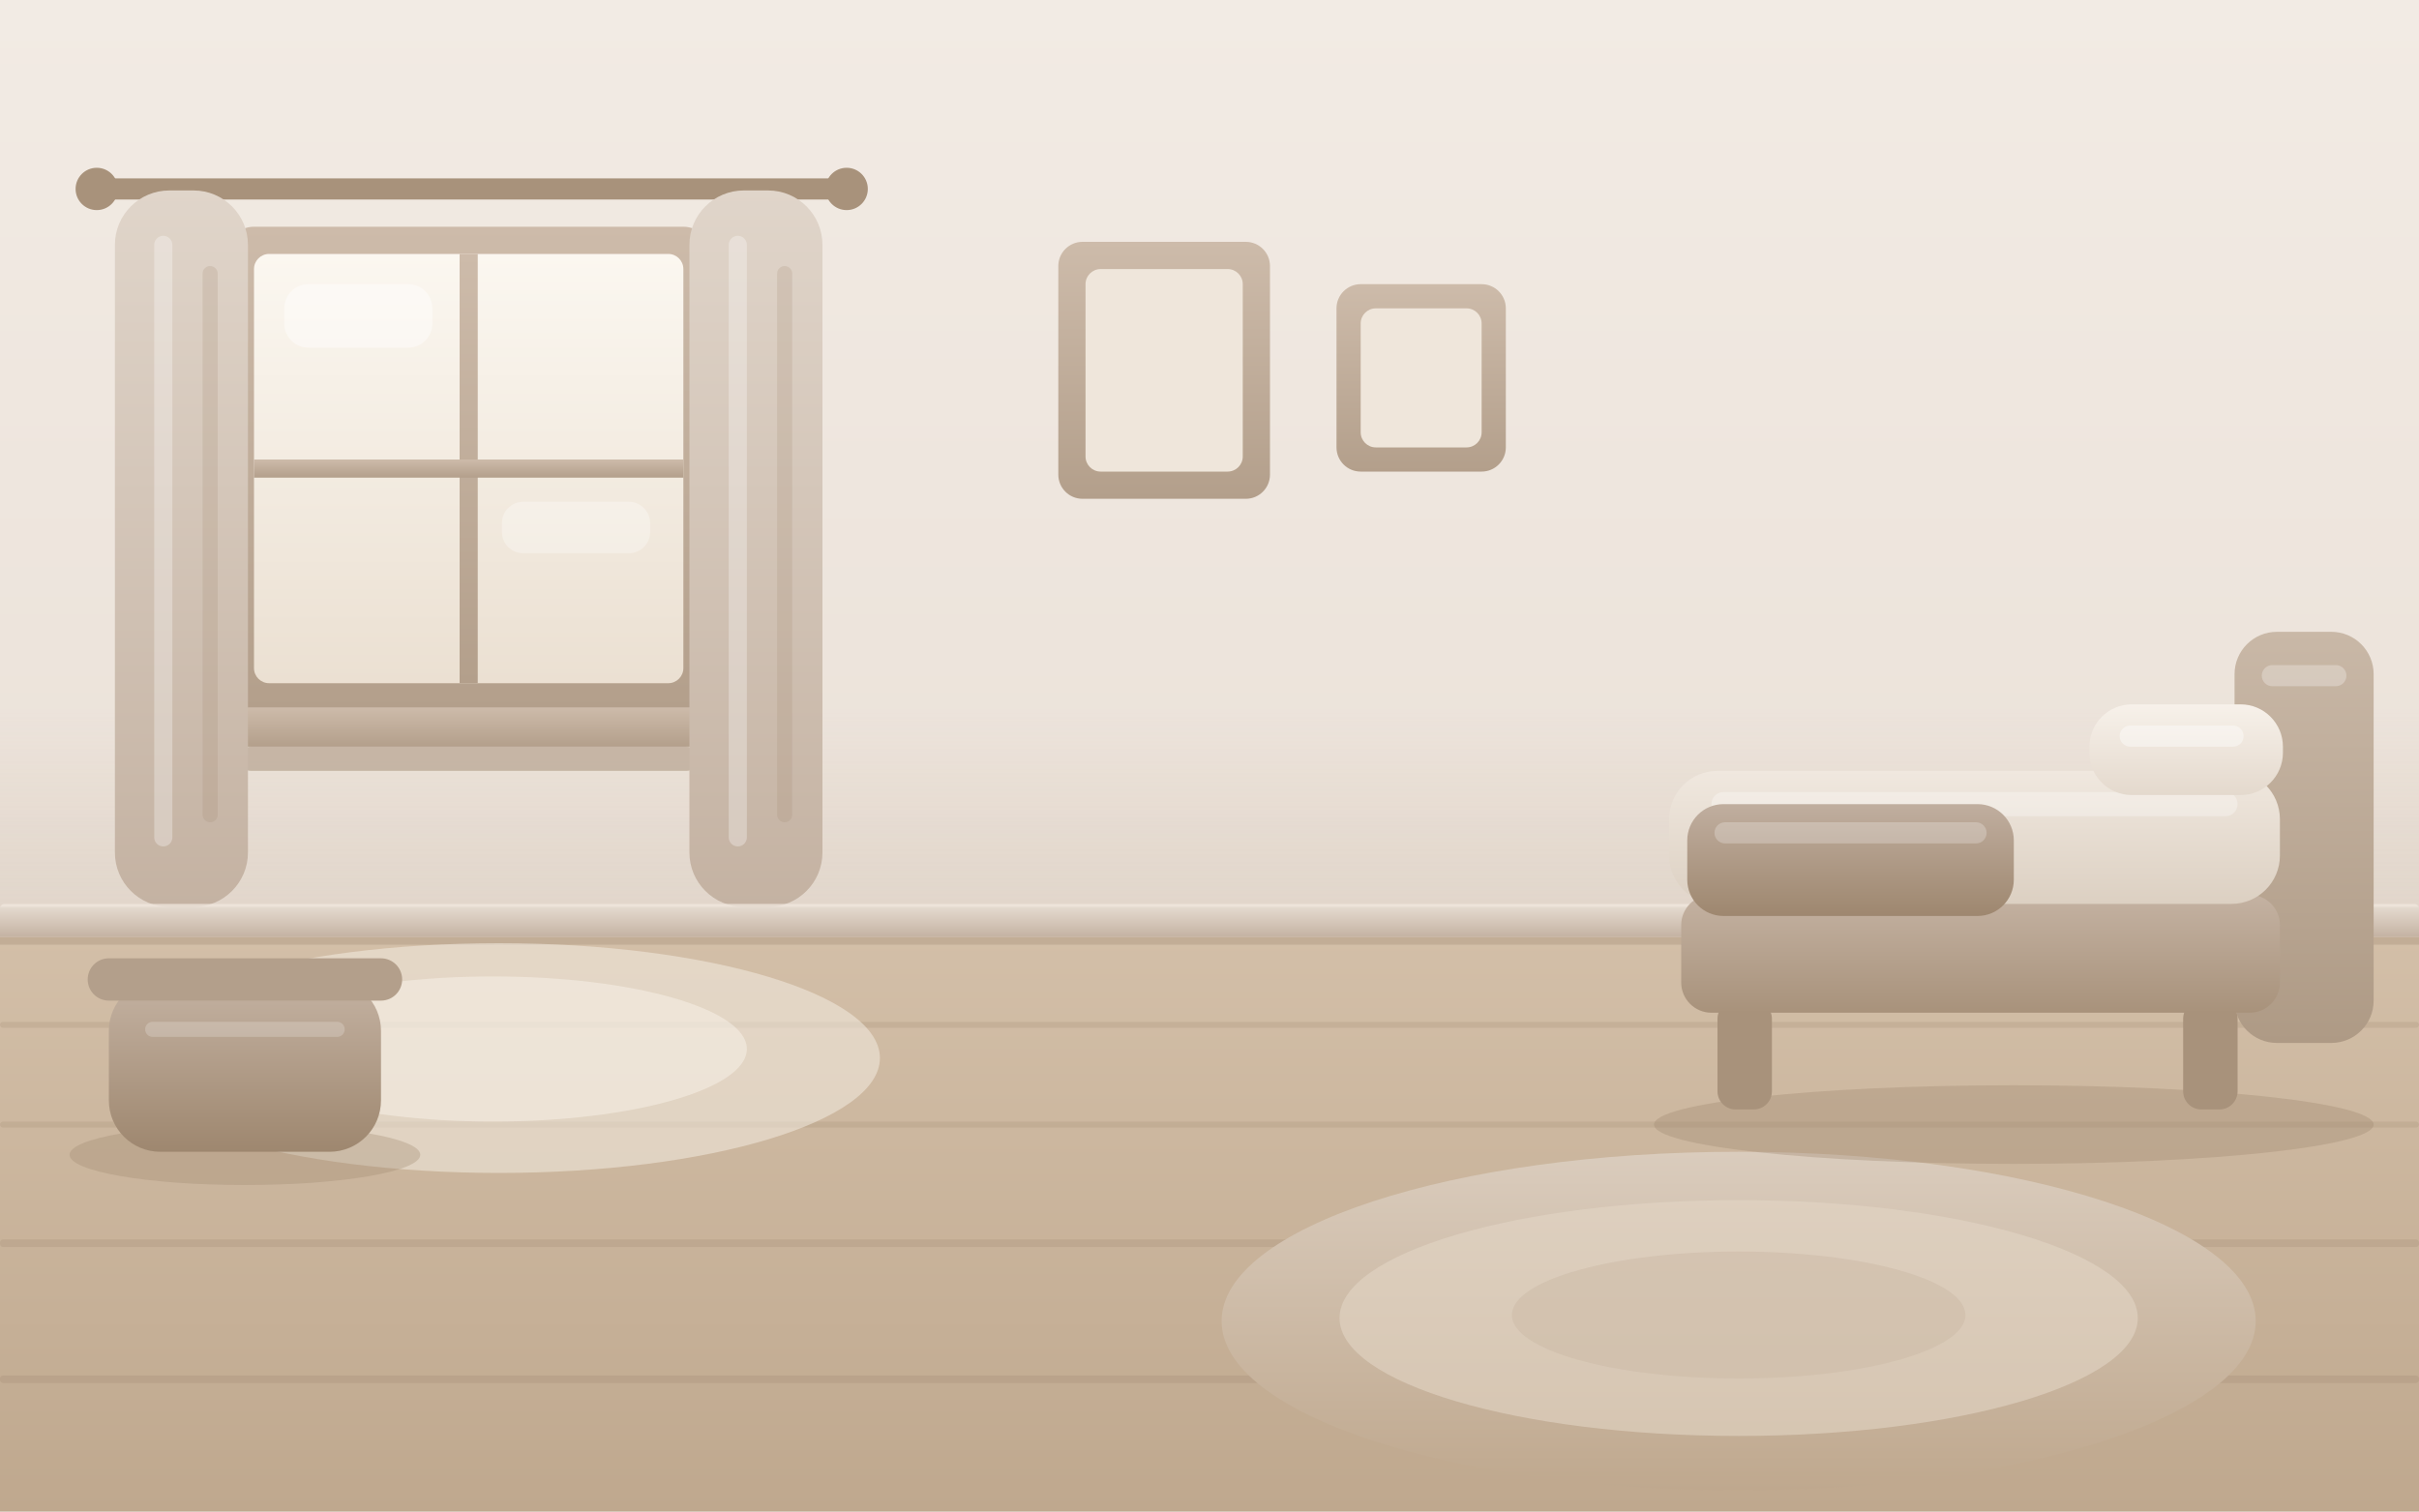
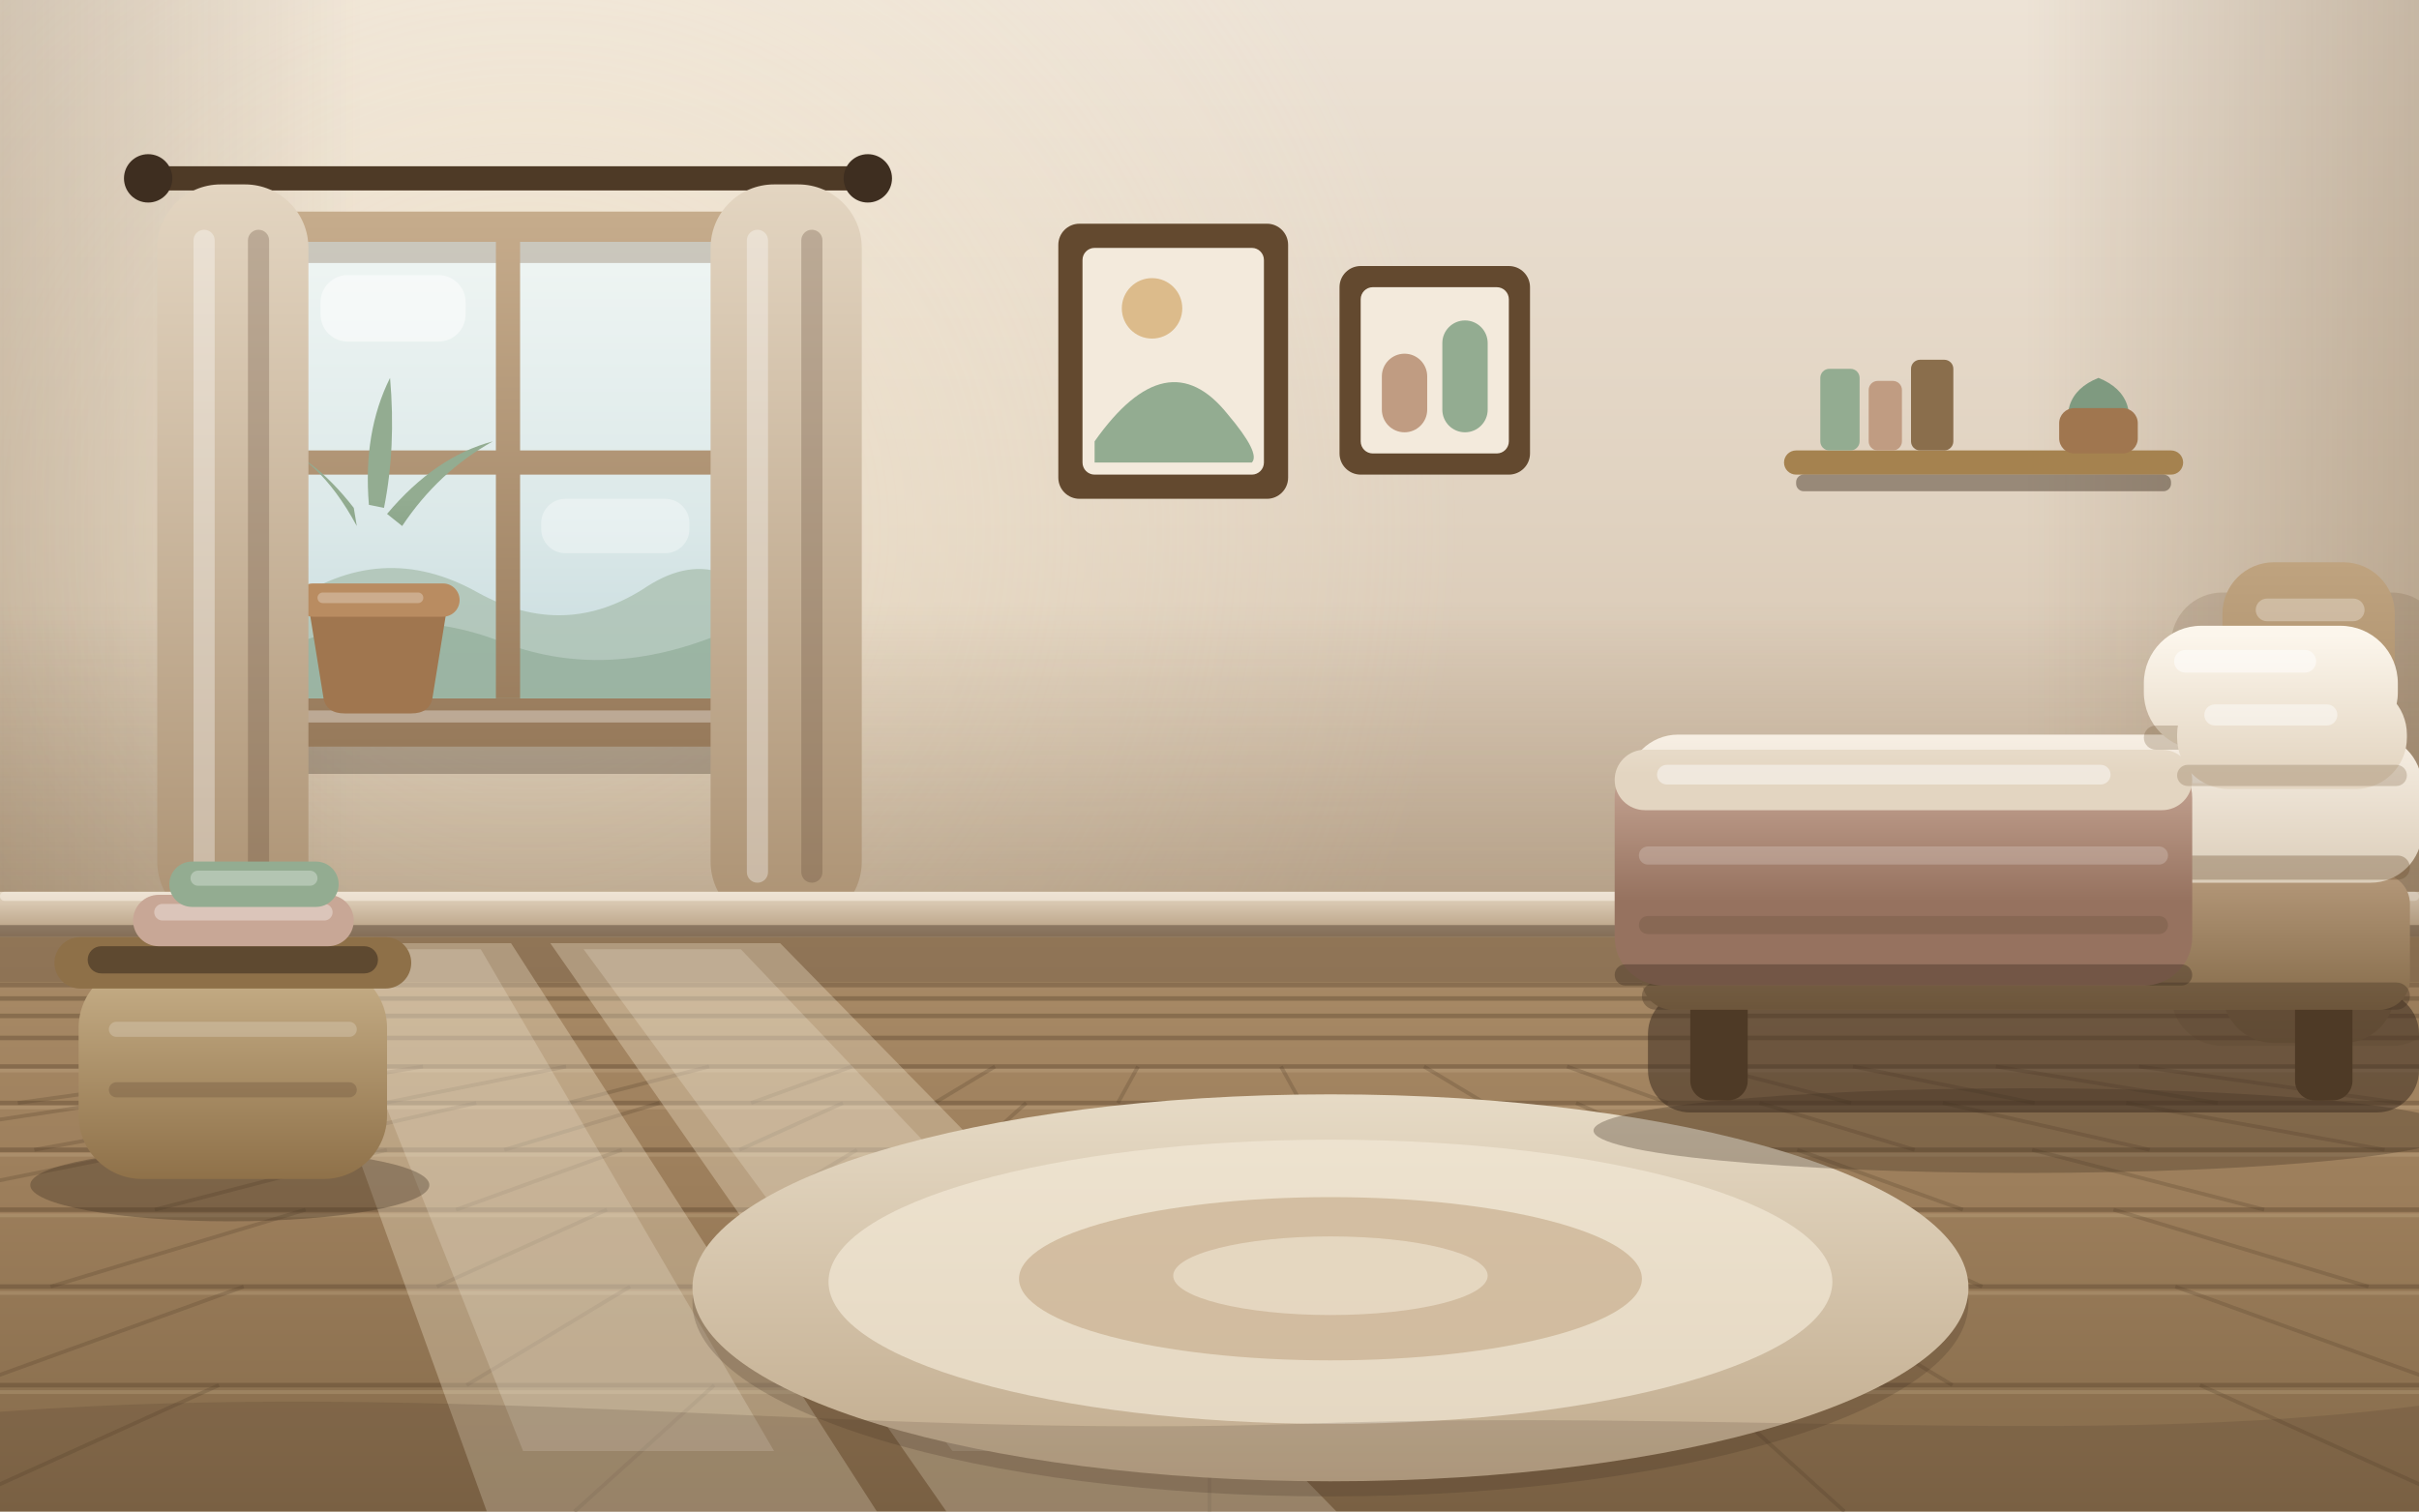
<svg xmlns="http://www.w3.org/2000/svg" viewBox="0 0 1600 1000" data-name="Bedroom" data-family="bedroom" data-slot="top" data-layer="top" data-colors="">
  <defs>
-     <linearGradient id="backdrops-bedroom__wall" x1="0" y1="0" x2="0" y2="1">
-       <stop offset="0" stop-color="#F2EBE4" />
-       <stop offset="1" stop-color="#E6DBD1" />
+     <linearGradient id="backdrops-bedroom__wall" gradientUnits="userSpaceOnUse" x1="0" y1="0" x2="0" y2="620">
+       <stop offset="0" stop-color="#EDE3D6" />
+       <stop offset="0.55" stop-color="#E0D2C0" />
+       <stop offset="1" stop-color="#CFBCA6" />
    </linearGradient>
-     <linearGradient id="backdrops-bedroom__wallShade" x1="0" y1="0" x2="0" y2="1">
-       <stop offset="0" stop-color="#B9A48F" stop-opacity="0" />
-       <stop offset="1" stop-color="#B9A48F" stop-opacity="0.22" />
+     <linearGradient id="backdrops-bedroom__wallShade" gradientUnits="userSpaceOnUse" x1="0" y1="400" x2="0" y2="620">
+       <stop offset="0" stop-color="#6B5030" stop-opacity="0" />
+       <stop offset="1" stop-color="#6B5030" stop-opacity="0.3" />
    </linearGradient>
-     <linearGradient id="backdrops-bedroom__floor" x1="0" y1="0" x2="0" y2="1">
-       <stop offset="0" stop-color="#D3BFA8" />
-       <stop offset="1" stop-color="#BFA88E" />
+     <linearGradient id="backdrops-bedroom__floor" gradientUnits="userSpaceOnUse" x1="0" y1="620" x2="0" y2="1000">
+       <stop offset="0" stop-color="#A98B67" />
+       <stop offset="0.45" stop-color="#9C7E5B" />
+       <stop offset="1" stop-color="#846A4A" />
    </linearGradient>
-     <linearGradient id="backdrops-bedroom__skirt" x1="0" y1="0" x2="0" y2="1">
-       <stop offset="0" stop-color="#E4DACF" />
-       <stop offset="1" stop-color="#C4B2A2" />
+     <linearGradient id="backdrops-bedroom__skirt" gradientUnits="userSpaceOnUse" x1="0" y1="590" x2="0" y2="620">
+       <stop offset="0" stop-color="#E4D6C2" />
+       <stop offset="1" stop-color="#B39A7C" />
    </linearGradient>
-     <linearGradient id="backdrops-bedroom__glass" x1="0" y1="0" x2="0" y2="1">
-       <stop offset="0" stop-color="#FBF7F0" />
-       <stop offset="1" stop-color="#EBE0D2" />
+     <linearGradient id="backdrops-bedroom__glass" gradientUnits="userSpaceOnUse" x1="0" y1="160" x2="0" y2="460">
+       <stop offset="0" stop-color="#EFF5F3" />
+       <stop offset="0.6" stop-color="#DCE9E9" />
+       <stop offset="1" stop-color="#C6DADD" />
    </linearGradient>
-     <linearGradient id="backdrops-bedroom__frame" x1="0" y1="0" x2="0" y2="1">
-       <stop offset="0" stop-color="#CDBBAA" />
-       <stop offset="1" stop-color="#B39F8B" />
+     <linearGradient id="backdrops-bedroom__frame" gradientUnits="userSpaceOnUse" x1="0" y1="140" x2="0" y2="500">
+       <stop offset="0" stop-color="#C6AC8C" />
+       <stop offset="1" stop-color="#96795A" />
    </linearGradient>
-     <linearGradient id="backdrops-bedroom__curtain" x1="0" y1="0" x2="0" y2="1">
-       <stop offset="0" stop-color="#E0D5CA" />
-       <stop offset="1" stop-color="#C4B2A2" />
+     <linearGradient id="backdrops-bedroom__curtain" gradientUnits="userSpaceOnUse" x1="0" y1="124" x2="0" y2="612">
+       <stop offset="0" stop-color="#E3D5C1" />
+       <stop offset="1" stop-color="#AC9273" />
    </linearGradient>
-     <linearGradient id="backdrops-bedroom__head" x1="0" y1="0" x2="0" y2="1">
-       <stop offset="0" stop-color="#C9B8A7" />
-       <stop offset="1" stop-color="#AE9A85" />
+     <linearGradient id="backdrops-bedroom__head" gradientUnits="userSpaceOnUse" x1="0" y1="372" x2="0" y2="690">
+       <stop offset="0" stop-color="#BFA37F" />
+       <stop offset="1" stop-color="#8A6E4C" />
    </linearGradient>
-     <linearGradient id="backdrops-bedroom__bedbase" x1="0" y1="0" x2="0" y2="1">
-       <stop offset="0" stop-color="#C4B2A2" />
-       <stop offset="1" stop-color="#A8927B" />
+     <linearGradient id="backdrops-bedroom__bedbase" gradientUnits="userSpaceOnUse" x1="0" y1="578" x2="0" y2="668">
+       <stop offset="0" stop-color="#B49879" />
+       <stop offset="1" stop-color="#856B4A" />
    </linearGradient>
-     <linearGradient id="backdrops-bedroom__mattress" x1="0" y1="0" x2="0" y2="1">
-       <stop offset="0" stop-color="#F0E8DF" />
-       <stop offset="1" stop-color="#DCD0C2" />
+     <linearGradient id="backdrops-bedroom__mattress" gradientUnits="userSpaceOnUse" x1="0" y1="486" x2="0" y2="584">
+       <stop offset="0" stop-color="#F7EFE4" />
+       <stop offset="1" stop-color="#DBCDB9" />
    </linearGradient>
-     <linearGradient id="backdrops-bedroom__pillow" x1="0" y1="0" x2="0" y2="1">
-       <stop offset="0" stop-color="#F7F1EA" />
-       <stop offset="1" stop-color="#E4D9CD" />
+     <linearGradient id="backdrops-bedroom__pillow" gradientUnits="userSpaceOnUse" x1="0" y1="420" x2="0" y2="512">
+       <stop offset="0" stop-color="#FCF6EC" />
+       <stop offset="1" stop-color="#E3D5C1" />
    </linearGradient>
-     <linearGradient id="backdrops-bedroom__blanket" x1="0" y1="0" x2="0" y2="1">
-       <stop offset="0" stop-color="#C0AE9F" />
-       <stop offset="1" stop-color="#9E876F" />
+     <linearGradient id="backdrops-bedroom__blanket" gradientUnits="userSpaceOnUse" x1="0" y1="506" x2="0" y2="596">
+       <stop offset="0" stop-color="#C8A796" />
+       <stop offset="1" stop-color="#96725F" />
    </linearGradient>
-     <linearGradient id="backdrops-bedroom__rug" x1="0" y1="0" x2="0" y2="1">
-       <stop offset="0" stop-color="#DACCBD" />
-       <stop offset="1" stop-color="#BFA88E" />
+     <linearGradient id="backdrops-bedroom__rug" gradientUnits="userSpaceOnUse" x1="0" y1="726" x2="0" y2="980">
+       <stop offset="0" stop-color="#E6DAC5" />
+       <stop offset="1" stop-color="#C0AA8C" />
    </linearGradient>
-     <linearGradient id="backdrops-bedroom__basket" x1="0" y1="0" x2="0" y2="1">
-       <stop offset="0" stop-color="#C4B2A2" />
-       <stop offset="1" stop-color="#9E876F" />
+     <linearGradient id="backdrops-bedroom__basket" gradientUnits="userSpaceOnUse" x1="0" y1="624" x2="0" y2="782">
+       <stop offset="0" stop-color="#CDB68F" />
+       <stop offset="1" stop-color="#8E7048" />
+     </linearGradient>
+     <linearGradient id="backdrops-bedroom__leaf" gradientUnits="userSpaceOnUse" x1="0" y1="330" x2="0" y2="440">
+       <stop offset="0" stop-color="#93AC91" />
+       <stop offset="1" stop-color="#6F8B70" />
+     </linearGradient>
+     <radialGradient id="backdrops-bedroom__daylight" gradientUnits="userSpaceOnUse" cx="350" cy="350" r="620">
+       <stop offset="0" stop-color="#FFF4DC" stop-opacity="0.46" />
+       <stop offset="0.55" stop-color="#FFF4DC" stop-opacity="0.22" />
+       <stop offset="1" stop-color="#FFF4DC" stop-opacity="0" />
+     </radialGradient>
+     <linearGradient id="backdrops-bedroom__corner-l" gradientUnits="userSpaceOnUse" x1="0" y1="0" x2="240" y2="0">
+       <stop offset="0" stop-color="#6B5030" stop-opacity="0.22" />
+       <stop offset="1" stop-color="#6B5030" stop-opacity="0" />
+     </linearGradient>
+     <linearGradient id="backdrops-bedroom__corner-r" gradientUnits="userSpaceOnUse" x1="1600" y1="0" x2="1340" y2="0">
+       <stop offset="0" stop-color="#6B5030" stop-opacity="0.3" />
+       <stop offset="1" stop-color="#6B5030" stop-opacity="0" />
    </linearGradient>
  </defs>
  <rect x="0" y="0" width="1600" height="1000" fill="url(#backdrops-bedroom__wall)" />
-   <rect x="0" y="470" width="1600" height="150" fill="url(#backdrops-bedroom__wallShade)" />
-   <rect x="700" y="160" width="140" height="170" rx="16" fill="url(#backdrops-bedroom__frame)" />
-   <rect x="718" y="178" width="104" height="134" rx="10" fill="#EFE6DB" />
-   <rect x="884" y="188" width="112" height="124" rx="16" fill="url(#backdrops-bedroom__frame)" />
-   <rect x="900" y="204" width="80" height="92" rx="10" fill="#EFE6DB" />
-   <rect x="150" y="150" width="320" height="320" rx="18" fill="url(#backdrops-bedroom__frame)" />
-   <rect x="168" y="168" width="284" height="284" rx="10" fill="url(#backdrops-bedroom__glass)" />
-   <rect x="304" y="168" width="12" height="284" fill="url(#backdrops-bedroom__frame)" />
-   <rect x="168" y="304" width="284" height="12" fill="url(#backdrops-bedroom__frame)" />
-   <rect x="188" y="188" width="98" height="42" rx="16" fill="#FFFFFF" opacity="0.42" />
-   <rect x="332" y="332" width="98" height="34" rx="14" fill="#FFFFFF" opacity="0.3" />
-   <rect x="128" y="468" width="364" height="26" rx="11" fill="url(#backdrops-bedroom__frame)" />
-   <rect x="158" y="494" width="304" height="16" rx="8" fill="#A8927B" opacity="0.55" />
-   <rect x="62" y="118" width="500" height="14" rx="7" fill="#A8927B" />
-   <circle cx="64" cy="125" r="14" fill="#A8927B" />
-   <circle cx="560" cy="125" r="14" fill="#A8927B" />
-   <rect x="76" y="126" width="88" height="474" rx="36" fill="url(#backdrops-bedroom__curtain)" />
-   <rect x="456" y="126" width="88" height="474" rx="36" fill="url(#backdrops-bedroom__curtain)" />
-   <rect x="102" y="156" width="12" height="404" rx="6" fill="#FFFFFF" opacity="0.3" />
-   <rect x="482" y="156" width="12" height="404" rx="6" fill="#FFFFFF" opacity="0.3" />
-   <rect x="134" y="176" width="10" height="368" rx="5" fill="#9E876F" opacity="0.2" />
-   <rect x="514" y="176" width="10" height="368" rx="5" fill="#9E876F" opacity="0.2" />
-   <rect x="0" y="598" width="1600" height="6" rx="3" fill="#F0E7DD" opacity="0.75" />
-   <rect x="0" y="600" width="1600" height="20" fill="url(#backdrops-bedroom__skirt)" />
+   <rect x="0" y="0" width="1600" height="620" fill="url(#backdrops-bedroom__daylight)" />
+   <rect x="0" y="0" width="240" height="620" fill="url(#backdrops-bedroom__corner-l)" />
+   <rect x="1340" y="0" width="260" height="620" fill="url(#backdrops-bedroom__corner-r)" />
+   <rect x="0" y="400" width="1600" height="220" fill="url(#backdrops-bedroom__wallShade)" />
+   <rect x="700" y="148" width="152" height="182" rx="14" fill="#63492F" />
+   <rect x="716" y="164" width="120" height="150" rx="8" fill="#F3EADC" />
+   <path d="M724 292 Q772 224 812 274 Q834 300 828 306 L724 306 Z" fill="#93AC91" />
+   <circle cx="762" cy="204" r="20" fill="#DCBB8B" />
+   <rect x="886" y="176" width="126" height="138" rx="14" fill="#63492F" />
+   <rect x="900" y="190" width="98" height="110" rx="8" fill="#F3EADC" />
+   <rect x="914" y="234" width="30" height="52" rx="15" fill="#C09C82" />
+   <rect x="954" y="212" width="30" height="74" rx="15" fill="#93AC91" />
+   <rect x="170" y="140" width="330" height="342" rx="18" fill="url(#backdrops-bedroom__frame)" />
+   <rect x="190" y="160" width="290" height="302" rx="10" fill="url(#backdrops-bedroom__glass)" />
+   <path d="M190 400 Q252 356 316 392 Q374 424 428 388 Q456 370 480 380 L480 462 L190 462 Z" fill="#A9BFAF" opacity="0.75" />
+   <path d="M190 428 Q262 398 330 424 Q400 452 480 418 L480 462 L190 462 Z" fill="#8CA893" opacity="0.6" />
+   <rect x="190" y="160" width="290" height="14" fill="#6B5030" opacity="0.28" />
+   <rect x="190" y="160" width="12" height="302" fill="#6B5030" opacity="0.2" />
+   <rect x="328" y="160" width="16" height="302" fill="url(#backdrops-bedroom__frame)" />
+   <rect x="190" y="298" width="290" height="16" fill="url(#backdrops-bedroom__frame)" />
+   <rect x="212" y="182" width="96" height="44" rx="18" fill="#FFFFFF" opacity="0.5" />
+   <rect x="358" y="330" width="98" height="36" rx="16" fill="#FFFFFF" opacity="0.34" />
+   <rect x="146" y="466" width="380" height="28" rx="12" fill="url(#backdrops-bedroom__frame)" />
+   <rect x="164" y="470" width="344" height="8" rx="4" fill="#FFFFFF" opacity="0.34" />
+   <rect x="172" y="494" width="330" height="18" rx="9" fill="#3E2E20" opacity="0.3" />
+   <path d="M234 336 Q206 300 176 292 Q210 300 236 348 Z" fill="url(#backdrops-bedroom__leaf)" />
+   <path d="M244 334 Q240 286 258 250 Q262 296 254 336 Z" fill="url(#backdrops-bedroom__leaf)" />
+   <path d="M256 340 Q288 302 326 292 Q290 312 266 348 Z" fill="url(#backdrops-bedroom__leaf)" />
+   <path d="M204 400 L296 400 L286 462 Q284 472 272 472 L228 472 Q216 472 214 462 Z" fill="#A0764F" />
+   <rect x="196" y="386" width="108" height="22" rx="11" fill="#B98C61" />
+   <rect x="210" y="392" width="70" height="7" rx="3.5" fill="#FFFFFF" opacity="0.28" />
+   <rect x="96" y="110" width="480" height="16" rx="8" fill="#4E3A26" />
+   <circle cx="98" cy="118" r="16" fill="#3E2E20" />
+   <circle cx="574" cy="118" r="16" fill="#3E2E20" />
+   <rect x="104" y="122" width="100" height="490" rx="42" fill="url(#backdrops-bedroom__curtain)" />
+   <rect x="470" y="122" width="100" height="490" rx="42" fill="url(#backdrops-bedroom__curtain)" />
+   <rect x="128" y="152" width="14" height="432" rx="7" fill="#FFFFFF" opacity="0.34" />
+   <rect x="494" y="152" width="14" height="432" rx="7" fill="#FFFFFF" opacity="0.34" />
+   <rect x="164" y="152" width="14" height="432" rx="7" fill="#5C4632" opacity="0.28" />
+   <rect x="530" y="152" width="14" height="432" rx="7" fill="#5C4632" opacity="0.28" />
+   <rect x="0" y="590" width="1600" height="30" fill="url(#backdrops-bedroom__skirt)" />
+   <rect x="0" y="590" width="1600" height="6" rx="3" fill="#F7EFE4" opacity="0.55" />
+   <rect x="0" y="612" width="1600" height="8" fill="#3E2E20" opacity="0.4" />
  <rect x="0" y="620" width="1600" height="380" fill="url(#backdrops-bedroom__floor)" />
-   <rect x="0" y="620" width="1600" height="5" fill="#9E876F" opacity="0.32" />
-   <rect x="0" y="676" width="1600" height="4" rx="2" fill="#9E876F" opacity="0.22" />
-   <rect x="0" y="742" width="1600" height="4" rx="2" fill="#9E876F" opacity="0.22" />
-   <rect x="0" y="820" width="1600" height="5" rx="2" fill="#9E876F" opacity="0.24" />
-   <rect x="0" y="910" width="1600" height="5" rx="2" fill="#9E876F" opacity="0.26" />
-   <ellipse cx="330" cy="700" rx="252" ry="76" fill="#F6EFE5" opacity="0.5" />
-   <ellipse cx="326" cy="694" rx="168" ry="48" fill="#FBF6EE" opacity="0.45" />
-   <ellipse cx="1150" cy="874" rx="342" ry="112" fill="url(#backdrops-bedroom__rug)" />
-   <ellipse cx="1150" cy="872" rx="264" ry="78" fill="#E2D5C5" opacity="0.6" />
-   <ellipse cx="1150" cy="870" rx="150" ry="42" fill="#CBB9A6" opacity="0.5" />
-   <ellipse cx="1332" cy="744" rx="238" ry="26" fill="#9E876F" opacity="0.34" />
-   <rect x="1478" y="418" width="92" height="272" rx="28" fill="url(#backdrops-bedroom__head)" />
-   <rect x="1496" y="440" width="56" height="14" rx="7" fill="#FFFFFF" opacity="0.28" />
-   <rect x="1136" y="662" width="36" height="72" rx="12" fill="#A8927B" />
-   <rect x="1444" y="662" width="36" height="72" rx="12" fill="#A8927B" />
-   <rect x="1112" y="592" width="396" height="78" rx="20" fill="url(#backdrops-bedroom__bedbase)" />
-   <rect x="1104" y="510" width="404" height="88" rx="32" fill="url(#backdrops-bedroom__mattress)" />
-   <rect x="1132" y="524" width="348" height="16" rx="8" fill="#FFFFFF" opacity="0.3" />
-   <rect x="1116" y="532" width="216" height="74" rx="24" fill="url(#backdrops-bedroom__blanket)" />
-   <rect x="1134" y="544" width="180" height="14" rx="7" fill="#FFFFFF" opacity="0.24" />
-   <rect x="1382" y="466" width="128" height="60" rx="28" fill="url(#backdrops-bedroom__pillow)" />
-   <rect x="1402" y="480" width="82" height="14" rx="7" fill="#FFFFFF" opacity="0.4" />
-   <ellipse cx="162" cy="764" rx="116" ry="20" fill="#9E876F" opacity="0.32" />
-   <rect x="72" y="648" width="180" height="114" rx="34" fill="url(#backdrops-bedroom__basket)" />
-   <rect x="58" y="634" width="208" height="28" rx="14" fill="#B39F8B" />
-   <rect x="96" y="676" width="132" height="10" rx="5" fill="#FFFFFF" opacity="0.2" />
+   <rect x="0" y="620" width="1600" height="30" fill="#3E2E20" opacity="0.24" />
+   <path d="M0 916.4H1600M0 851.2H1600M0 800.3H1600M0 760.7H1600M0 729.7H1600M0 705.6H1600M0 686.7H1600M0 672.1H1600M0 660.6H1600M0 651.7H1600" fill="none" stroke="#4E3A26" stroke-width="3" opacity="0.34" />
+   <path d="M0 921H1600M0 855.4H1600M0 804H1600M0 764H1600M0 732.6H1600M0 708.2H1600" fill="none" stroke="#D8BE9B" stroke-width="2.5" opacity="0.22" />
+   <path d="M-40 1000L144.8 916.4M380 1000L472.4 916.4M800 1000L800 916.4M1220 1000L1127.6 916.4M1640 1000L1455.2 916.4M-19 916.4L161.2 851.2M308.6 916.4L416.7 851.2M636.2 916.4L672.2 851.2M963.8 916.4L927.8 851.2M1291.4 916.4L1183.3 851.2M1619 916.4L1438.8 851.2M33.4 851.2L202.1 800.3M288.9 851.2L401.4 800.3M544.5 851.2L600.7 800.3M800 851.2L800 800.3M1055.5 851.2L999.3 800.3M1311.1 851.2L1198.6 800.3M1566.6 851.2L1397.9 800.3M-96.9 800.3L100.4 760.7M102.4 800.3L255.9 760.7M301.7 800.3L411.3 760.7M501 800.3L566.8 760.7M700.3 800.3L722.3 760.7M899.7 800.3L877.7 760.7M1099 800.3L1033.2 760.7M1298.3 800.3L1188.7 760.7M1497.6 800.3L1344.1 760.7M11.8 729.7L185.2 705.6M133.1 729.7L279.8 705.6M254.3 729.7L374.4 705.6M375.6 729.7L469 705.6M496.8 729.7L563.5 705.6M618.1 729.7L658.1 705.6M739.4 729.7L752.7 705.6M860.6 729.7L847.3 705.6M981.9 729.7L941.9 705.6M1103.2 729.7L1036.5 705.6M1224.4 729.7L1131 705.6M1345.7 729.7L1225.6 705.6M1466.9 729.7L1320.2 705.6M1588.2 729.7L1414.8 705.6M-132.8 760.7L72.4 729.7M22.7 760.7L193.7 729.7M178.1 760.7L315 729.7M333.6 760.7L436.2 729.7M489.1 760.7L557.5 729.7M644.5 760.7L678.7 729.7M800 760.7L800 729.7M955.5 760.7L921.3 729.7M1110.9 760.7L1042.5 729.7M1266.4 760.7L1163.8 729.7M1421.9 760.7L1285 729.7M1577.3 760.7L1406.3 729.7" fill="none" stroke="#4E3A26" stroke-width="2.5" opacity="0.24" />
+   <path d="M186 624L338 624L580 1000L322 1000Z" fill="#FDF2DA" opacity="0.3" />
+   <path d="M364 624L516 624L884 1000L626 1000Z" fill="#FDF2DA" opacity="0.3" />
+   <path d="M214 628L318 628L512 960L346 960Z" fill="#FFF9EA" opacity="0.2" />
+   <path d="M386 628L490 628L806 960L630 960Z" fill="#FFF9EA" opacity="0.2" />
+   <ellipse cx="880" cy="862" rx="422" ry="128" fill="#3E2E20" opacity="0.22" />
+   <ellipse cx="880" cy="852" rx="422" ry="128" fill="url(#backdrops-bedroom__rug)" />
+   <ellipse cx="880" cy="848" rx="332" ry="94" fill="#F2E8D6" opacity="0.7" />
+   <ellipse cx="880" cy="846" rx="206" ry="54" fill="#BFA37F" opacity="0.55" />
+   <ellipse cx="880" cy="844" rx="104" ry="26" fill="#F2E8D6" opacity="0.6" />
+   <rect x="1180" y="298" width="264" height="16" rx="8" fill="#A5824F" />
+   <rect x="1188" y="314" width="248" height="11" rx="5" fill="#3E2E20" opacity="0.45" />
+   <rect x="1204" y="244" width="26" height="54" rx="6" fill="#93AC91" />
+   <rect x="1236" y="252" width="22" height="46" rx="6" fill="#C09C82" />
+   <rect x="1264" y="238" width="28" height="60" rx="6" fill="#8A6E4C" />
+   <path d="M1372 298 Q1358 262 1388 250 Q1418 262 1404 298 Z" fill="#7F9A80" />
+   <rect x="1362" y="270" width="52" height="30" rx="10" fill="#A0764F" />
+   <rect x="1436" y="392" width="180" height="300" rx="34" fill="#6B5030" opacity="0.18" />
+   <rect x="1470" y="372" width="114" height="318" rx="34" fill="url(#backdrops-bedroom__head)" />
+   <rect x="1492" y="396" width="72" height="15" rx="7.5" fill="#FFFFFF" opacity="0.3" />
+   <ellipse cx="1340" cy="748" rx="286" ry="28" fill="#3E2E20" opacity="0.32" />
+   <rect x="1090" y="656" width="510" height="80" rx="28" fill="#3E2E20" opacity="0.55" />
+   <rect x="1118" y="642" width="38" height="86" rx="13" fill="#4E3A26" />
+   <rect x="1518" y="642" width="38" height="86" rx="13" fill="#4E3A26" />
+   <rect x="1086" y="578" width="508" height="90" rx="20" fill="url(#backdrops-bedroom__bedbase)" />
+   <rect x="1086" y="650" width="508" height="18" rx="9" fill="#3E2E20" opacity="0.35" />
+   <rect x="1076" y="486" width="526" height="98" rx="34" fill="url(#backdrops-bedroom__mattress)" />
+   <rect x="1108" y="502" width="462" height="16" rx="8" fill="#FFFFFF" opacity="0.4" />
+   <rect x="1086" y="566" width="508" height="16" rx="8" fill="#6B5030" opacity="0.34" />
+   <rect x="1068" y="496" width="382" height="156" rx="32" fill="url(#backdrops-bedroom__blanket)" />
+   <rect x="1068" y="496" width="382" height="40" rx="20" fill="url(#backdrops-bedroom__pillow)" />
+   <rect x="1096" y="506" width="300" height="13" rx="6.5" fill="#FFFFFF" opacity="0.45" />
+   <rect x="1084" y="560" width="350" height="12" rx="6" fill="#FFFFFF" opacity="0.2" />
+   <rect x="1084" y="606" width="350" height="12" rx="6" fill="#5C4632" opacity="0.24" />
+   <rect x="1068" y="638" width="382" height="14" rx="7" fill="#3E2E20" opacity="0.4" />
+   <rect x="1418" y="414" width="168" height="82" rx="38" fill="url(#backdrops-bedroom__pillow)" />
+   <rect x="1438" y="430" width="94" height="15" rx="7.5" fill="#FFFFFF" opacity="0.5" />
+   <rect x="1418" y="480" width="168" height="16" rx="8" fill="#6B5030" opacity="0.26" />
+   <rect x="1440" y="452" width="152" height="70" rx="34" fill="url(#backdrops-bedroom__pillow)" />
+   <rect x="1458" y="466" width="88" height="14" rx="7" fill="#FFFFFF" opacity="0.45" />
+   <rect x="1440" y="506" width="152" height="14" rx="7" fill="#6B5030" opacity="0.24" />
+   <ellipse cx="152" cy="784" rx="132" ry="24" fill="#3E2E20" opacity="0.34" />
+   <rect x="52" y="638" width="204" height="142" rx="42" fill="url(#backdrops-bedroom__basket)" />
+   <rect x="36" y="620" width="236" height="34" rx="17" fill="#8E7048" />
+   <rect x="58" y="626" width="192" height="18" rx="9" fill="#3E2E20" opacity="0.6" />
+   <rect x="72" y="676" width="164" height="10" rx="5" fill="#FFFFFF" opacity="0.2" />
+   <rect x="72" y="716" width="164" height="10" rx="5" fill="#5C4632" opacity="0.28" />
+   <rect x="88" y="592" width="146" height="34" rx="17" fill="#C8A796" />
+   <rect x="102" y="598" width="118" height="11" rx="5.5" fill="#FFFFFF" opacity="0.34" />
+   <rect x="112" y="570" width="112" height="30" rx="15" fill="#93AC91" />
+   <rect x="126" y="576" width="84" height="10" rx="5" fill="#FFFFFF" opacity="0.3" />
+   <path d="M0 934 C 300 912 560 952 860 942 C 1140 932 1380 958 1600 930 L1600 1000 L0 1000 Z" fill="#3E2E20" opacity="0.16" />
</svg>
